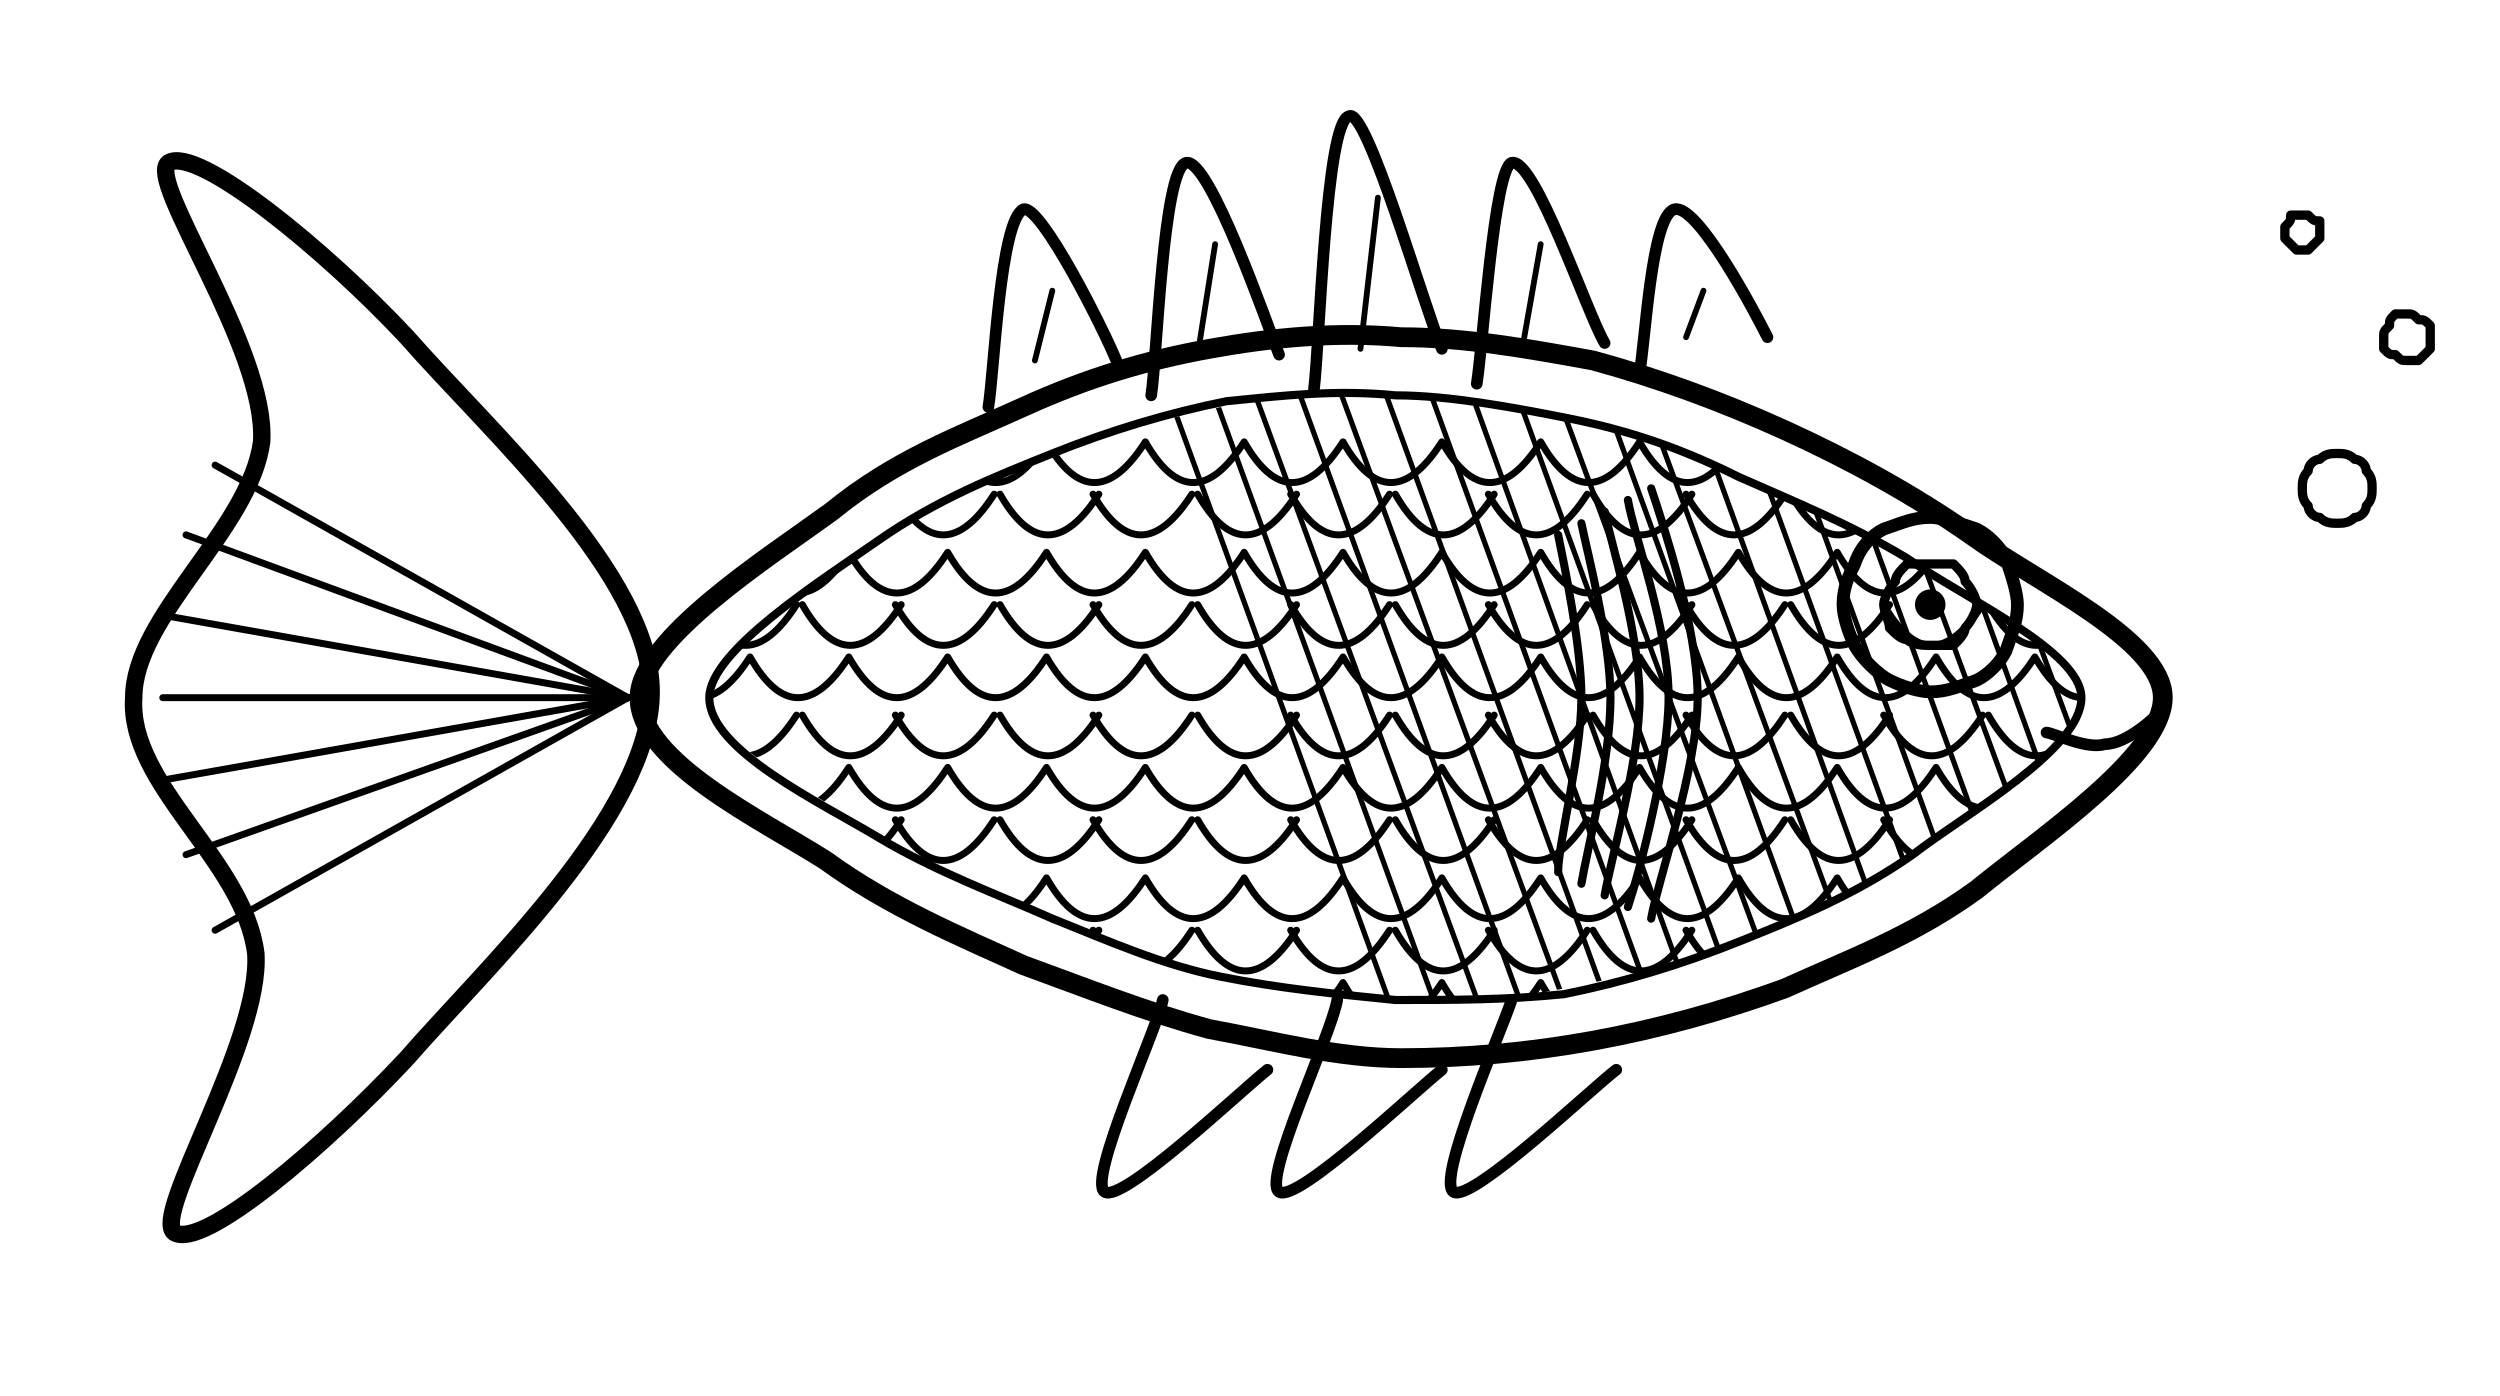
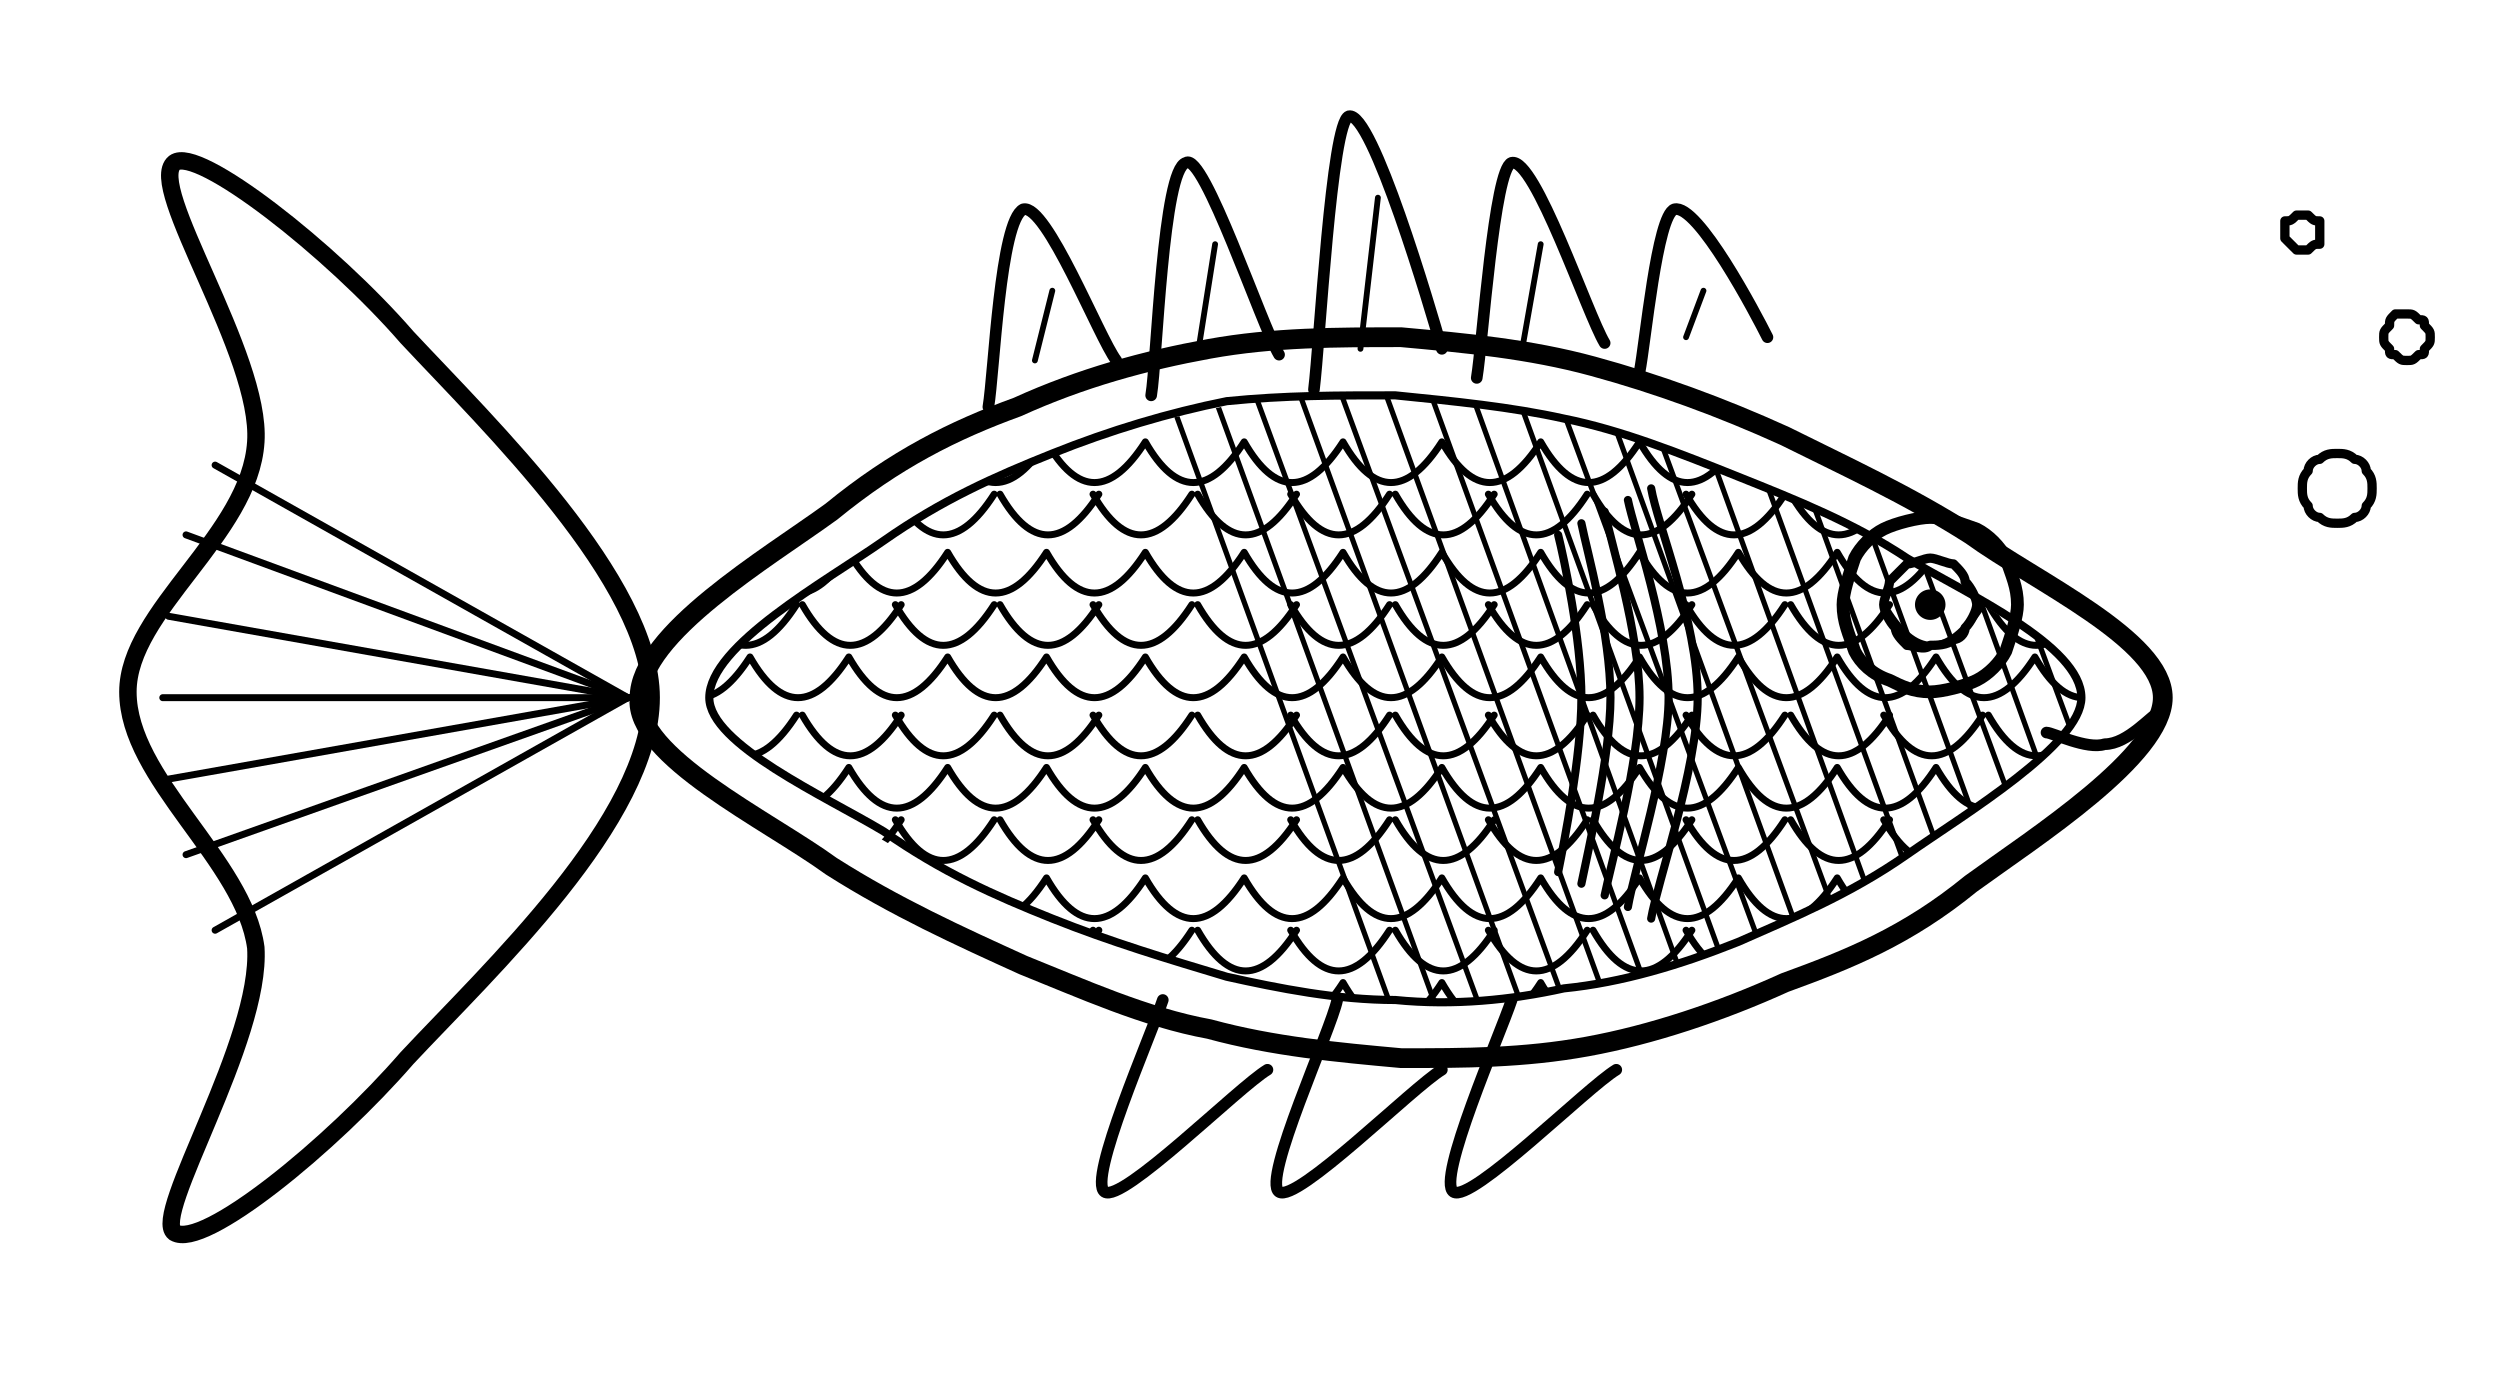
<svg xmlns="http://www.w3.org/2000/svg" viewBox="0 0 430 240" fill="none" stroke="currentColor" stroke-linecap="round" stroke-linejoin="round" aria-hidden="true" focusable="false">
-   <path d="M110 120C110 110 132 96 143 88C154 79 165 75 176 70C187 65 197 62 208 60C219 58 230 57 241 58C252 58 263 60 274 62C285 65 296 69 307 74C318 79 329 85 339 92C350 100 372 110 372 120C372 130 351 144 340 153C329 161 318 165 307 170C296 174 285 177 274 179C263 181 252 182 241 182C230 182 219 179 208 177C197 174 187 170 176 166C165 161 153 156 142 148C131 141 110 131 110 120Z" stroke-width="3.4" />
-   <path d="M122 120C122 112 141 100 151 93C161 86 171 82 181 78C191 74 201 71 211 69C221 68 230 67 240 68C249 68 260 70 270 72C280 74 289 77 299 82C308 86 318 90 328 96C338 103 358 112 358 120C358 129 338 140 329 147C319 154 309 158 299 162C289 166 279 169 269 171C259 172 250 172 240 172C230 171 220 170 210 168C200 166 191 162 181 158C172 154 161 150 151 144C141 138 122 129 122 120Z" stroke-width="1.4" />
+   <path d="M110 120C110 109 132 96 143 88C154 79 164 74 175 70C186 65 197 62 208 60C219 58 230 58 241 58C252 59 263 60 274 63C285 66 296 70 307 75C317 80 328 85 339 92C350 100 372 110 372 120C372 130 350 144 339 152C328 161 318 165 307 169C296 174 284 178 273 180C262 182 252 182 241 182C230 181 219 180 208 177C197 175 186 170 176 166C165 161 154 156 143 149C132 141 109 130 110 120Z" stroke-width="3.4" />
+   <path d="M122 120C122 111 142 100 152 93C162 86 171 82 181 78C191 74 201 71 211 69C221 68 230 68 240 68C250 69 260 70 269 72C279 74 289 78 299 82C309 86 319 90 328 96C338 102 358 111 358 120C358 128 338 140 328 147C318 154 308 158 299 162C289 166 279 169 269 170C260 172 250 173 240 172C230 172 220 170 211 168C201 165 191 162 181 158C171 154 162 150 152 143C142 137 122 128 122 120Z" stroke-width="1.4" />
  <clipPath id="fs1">
    <path d="M122 120C122 112 142 100 151 93C161 86 171 82 181 78C191 74 201 72 210 70C220 68 230 68 240 68C250 68 260 70 269 72C279 74 289 78 299 82C309 86 319 90 328 96C338 103 358 112 358 120C358 128 338 140 328 147C319 154 309 158 299 162C289 166 279 168 269 170C260 172 250 172 240 172C230 172 220 170 210 168C201 166 191 162 181 158C171 154 161 150 151 144C142 137 122 128 122 120Z" />
  </clipPath>
  <g clip-path="url(#fs1)">
    <path d="M112 76q8 14 17 0M129 76q8 14 17 0M146 76q8 14 17 0M163 76q8 14 17 0M180 76q8 14 17 0M197 76q8 14 17 0M214 76q8 14 17 0M231 76q8 14 17 0M248 76q8 14 17 0M265 76q8 14 17 0M282 76q8 14 17 0M299 76q8 14 17 0M316 76q8 14 17 0M333 76q8 14 17 0M350 76q8 14 17 0M367 76q8 14 17 0M120 85q8 14 17 0M138 85q8 14 17 0M154 85q8 14 17 0M172 85q8 14 17 0M188 85q8 14 17 0M206 85q8 14 17 0M222 85q8 14 17 0M240 85q8 14 17 0M256 85q8 14 17 0M274 85q8 14 17 0M290 85q8 14 17 0M308 85q8 14 17 0M324 85q8 14 17 0M342 85q8 14 17 0M358 85q8 14 17 0M112 95q8 14 17 0M129 95q8 14 17 0M146 95q8 14 17 0M163 95q8 14 17 0M180 95q8 14 17 0M197 95q8 14 17 0M214 95q8 14 17 0M231 95q8 14 17 0M248 95q8 14 17 0M265 95q8 14 17 0M282 95q8 14 17 0M299 95q8 14 17 0M316 95q8 14 17 0M333 95q8 14 17 0M350 95q8 14 17 0M367 95q8 14 17 0M120 104q8 14 17 0M138 104q8 14 17 0M154 104q8 14 17 0M172 104q8 14 17 0M188 104q8 14 17 0M206 104q8 14 17 0M222 104q8 14 17 0M240 104q8 14 17 0M256 104q8 14 17 0M274 104q8 14 17 0M290 104q8 14 17 0M308 104q8 14 17 0M324 104q8 14 17 0M342 104q8 14 17 0M358 104q8 14 17 0M112 113q8 14 17 0M129 113q8 14 17 0M146 113q8 14 17 0M163 113q8 14 17 0M180 113q8 14 17 0M197 113q8 14 17 0M214 113q8 14 17 0M231 113q8 14 17 0M248 113q8 14 17 0M265 113q8 14 17 0M282 113q8 14 17 0M299 113q8 14 17 0M316 113q8 14 17 0M333 113q8 14 17 0M350 113q8 14 17 0M367 113q8 14 17 0M120 123q8 14 17 0M138 123q8 14 17 0M154 123q8 14 17 0M172 123q8 14 17 0M188 123q8 14 17 0M206 123q8 14 17 0M222 123q8 14 17 0M240 123q8 14 17 0M256 123q8 14 17 0M274 123q8 14 17 0M290 123q8 14 17 0M308 123q8 14 17 0M324 123q8 14 17 0M342 123q8 14 17 0M358 123q8 14 17 0M112 132q8 14 17 0M129 132q8 14 17 0M146 132q8 14 17 0M163 132q8 14 17 0M180 132q8 14 17 0M197 132q8 14 17 0M214 132q8 14 17 0M231 132q8 14 17 0M248 132q8 14 17 0M265 132q8 14 17 0M282 132q8 14 17 0M299 132q8 14 17 0M316 132q8 14 17 0M333 132q8 14 17 0M350 132q8 14 17 0M367 132q8 14 17 0M120 141q8 14 17 0M138 141q8 14 17 0M154 141q8 14 17 0M172 141q8 14 17 0M188 141q8 14 17 0M206 141q8 14 17 0M222 141q8 14 17 0M240 141q8 14 17 0M256 141q8 14 17 0M274 141q8 14 17 0M290 141q8 14 17 0M308 141q8 14 17 0M324 141q8 14 17 0M342 141q8 14 17 0M358 141q8 14 17 0M112 151q8 14 17 0M129 151q8 14 17 0M146 151q8 14 17 0M163 151q8 14 17 0M180 151q8 14 17 0M197 151q8 14 17 0M214 151q8 14 17 0M231 151q8 14 17 0M248 151q8 14 17 0M265 151q8 14 17 0M282 151q8 14 17 0M299 151q8 14 17 0M316 151q8 14 17 0M333 151q8 14 17 0M350 151q8 14 17 0M367 151q8 14 17 0M120 160q8 14 17 0M138 160q8 14 17 0M154 160q8 14 17 0M172 160q8 14 17 0M188 160q8 14 17 0M206 160q8 14 17 0M222 160q8 14 17 0M240 160q8 14 17 0M256 160q8 14 17 0M274 160q8 14 17 0M290 160q8 14 17 0M308 160q8 14 17 0M324 160q8 14 17 0M342 160q8 14 17 0M358 160q8 14 17 0M112 169q8 14 17 0M129 169q8 14 17 0M146 169q8 14 17 0M163 169q8 14 17 0M180 169q8 14 17 0M197 169q8 14 17 0M214 169q8 14 17 0M231 169q8 14 17 0M248 169q8 14 17 0M265 169q8 14 17 0M282 169q8 14 17 0M299 169q8 14 17 0M316 169q8 14 17 0M333 169q8 14 17 0M350 169q8 14 17 0M367 169q8 14 17 0" stroke-width="1.2" />
    <path d="M365 5L426 174M358 8L419 176M351 10L413 178M345 12L406 181M338 15L399 183M332 17L393 185M325 20L386 188M318 22L380 190M312 24L373 193M305 27L367 195M299 29L360 197M292 32L353 200M286 34L347 202M279 36L340 205M272 39L334 207M266 41L327 209M259 44L321 212M253 46L314 214M246 48L307 217M240 51L301 219M233 53L294 221M226 55L288 224M220 58L281 226M213 60L275 229M207 63L268 231M200 65L261 233" stroke-width="0.9" />
  </g>
-   <path d="M284 84C286 90 292 108 292 120C292 132 285 152 284 158" stroke-width="1.4" />
-   <path d="M280 86C281 92 287 108 287 120C287 131 282 150 280 156" stroke-width="1.4" />
-   <path d="M276 88C277 93 282 109 282 120C282 131 277 148 276 154" stroke-width="1.4" />
-   <path d="M272 90C273 95 277 110 277 120C277 131 273 146 272 152" stroke-width="1.4" />
-   <path d="M268 92C269 97 272 111 272 120C272 130 268 145 268 150" stroke-width="1.4" />
-   <path d="M347 104C347 107 346 109 345 112C344 114 342 116 340 117C337 118 335 119 332 119C330 119 327 118 325 117C323 116 320 113 319 111C318 109 317 106 317 104C317 101 318 99 319 97C320 94 322 92 324 91C327 90 329 89 332 89C334 89 337 90 340 91C342 92 344 94 345 96C346 99 347 102 347 104Z" stroke-width="2.2" />
-   <path d="M340 104C340 105 339 107 338 108C338 109 337 110 336 111C335 111 333 111 332 111C331 111 329 111 328 110C327 110 326 109 325 108C325 107 324 105 324 104C324 103 325 101 326 100C326 99 327 98 328 97C329 97 331 97 332 97C333 97 335 97 336 97C337 98 338 99 338 100C339 101 340 103 340 104Z" stroke-width="1.6" />
+   <path d="M284 84C285 90 292 107 292 120C292 132 285 152 284 158" stroke-width="1.4" />
+   <path d="M280 86C281 91 287 108 287 120C287 131 281 150 280 156" stroke-width="1.4" />
+   <path d="M276 88C277 93 282 109 282 120C282 131 277 149 276 154" stroke-width="1.4" />
+   <path d="M272 90C273 95 277 109 277 120C277 130 273 147 272 152" stroke-width="1.4" />
+   <path d="M268 92C269 96 272 110 272 120C272 130 269 145 268 150" stroke-width="1.4" />
+   <path d="M347 104C347 106 346 109 345 112C344 114 342 116 340 117C338 118 334 119 332 119C329 119 327 118 325 117C322 116 320 114 319 112C318 109 317 107 317 104C317 102 318 99 319 96C320 94 322 92 324 91C326 90 330 89 332 89C335 89 337 90 340 91C342 92 344 94 345 96C346 99 347 101 347 104Z" stroke-width="2.2" />
+   <path d="M340 104C340 105 339 107 338 108C338 109 337 110 336 110C335 111 333 111 332 111C331 112 329 111 328 111C327 110 326 109 326 108C325 107 324 105 324 104C324 103 325 101 325 100C326 99 327 98 328 97C329 97 331 96 332 96C333 96 335 97 336 97C337 98 338 99 338 100C339 101 340 103 340 104Z" stroke-width="1.6" />
  <path d="M332 104h0" stroke-width="5.25" />
-   <path d="M372 122C371 123 366 128 362 128C359 129 353 126 352 126" stroke-width="2" />
-   <path d="M170 70C171 64 172 38 176 36C179 35 190 57 192 62" stroke-width="2" />
+   <path d="M372 122C370 123 366 128 362 128C359 129 353 126 352 126" stroke-width="2" />
+   <path d="M170 70C171 64 172 38 176 36C180 35 189 58 192 62" stroke-width="2" />
  <line x1="178" y1="62" x2="181" y2="50" stroke-width="1" />
-   <path d="M198 68C199 62 200 29 204 28C208 27 218 56 220 61" stroke-width="2" />
+   <path d="M198 68C199 62 200 29 204 28C207 26 217 56 220 61" stroke-width="2" />
  <line x1="206" y1="61" x2="209" y2="42" stroke-width="1" />
-   <path d="M226 67C227 59 228 21 232 20C235 18 245 53 248 60" stroke-width="2" />
+   <path d="M226 67C227 59 229 21 232 20C236 19 246 53 248 60" stroke-width="2" />
  <line x1="234" y1="60" x2="237" y2="34" stroke-width="1" />
-   <path d="M254 66C255 60 257 29 260 28C264 27 273 54 276 59" stroke-width="2" />
+   <path d="M254 65C255 59 257 29 260 28C264 27 273 54 276 59" stroke-width="2" />
  <line x1="262" y1="59" x2="265" y2="42" stroke-width="1" />
-   <path d="M282 64C283 59 284 37 288 36C292 35 302 54 304 58" stroke-width="2" />
+   <path d="M282 64C283 59 285 37 288 36C292 35 302 54 304 58" stroke-width="2" />
  <line x1="290" y1="58" x2="293" y2="50" stroke-width="1" />
-   <path d="M200 172C199 177 187 203 190 205C193 207 213 188 218 184" stroke-width="2" />
-   <path d="M230 172C229 178 217 203 220 205C223 207 243 188 248 184" stroke-width="2" />
-   <path d="M260 172C258 178 247 203 250 205C253 207 274 187 278 184" stroke-width="2" />
-   <path d="M112 119C112 99 84 74 70 58C56 43 34 25 29 28C25 31 46 60 45 76C43 91 23 106 23 120C22 135 42 148 44 164C45 179 26 209 30 212C35 215 56 197 70 182C83 167 112 140 112 119Z" stroke-width="3" />
+   <path d="M200 172C198 178 187 203 190 205C193 207 213 187 218 184" stroke-width="2" />
+   <path d="M230 172C229 177 217 203 220 205C223 207 243 187 248 184" stroke-width="2" />
+   <path d="M260 172C258 178 247 203 250 205C253 207 273 187 278 184" stroke-width="2" />
+   <path d="M112 120C112 100 84 73 70 58C57 43 34 25 30 28C25 32 45 61 44 76C43 92 22 105 22 119C22 134 42 148 44 163C45 179 26 209 30 212C35 215 57 197 70 182C84 167 112 141 112 120Z" stroke-width="3" />
  <line x1="108" y1="120" x2="37" y2="80" stroke-width="1.2" />
  <line x1="108" y1="120" x2="32" y2="92" stroke-width="1.2" />
  <line x1="108" y1="120" x2="29" y2="106" stroke-width="1.2" />
  <line x1="108" y1="120" x2="28" y2="120" stroke-width="1.2" />
  <line x1="108" y1="120" x2="29" y2="134" stroke-width="1.2" />
  <line x1="108" y1="120" x2="32" y2="147" stroke-width="1.2" />
  <line x1="108" y1="120" x2="37" y2="160" stroke-width="1.2" />
  <path d="M408 84C408 85 408 86 407 87C407 88 406 89 405 89C404 90 403 90 402 90C401 90 400 90 399 89C398 89 397 88 397 87C396 86 396 85 396 84C396 83 396 82 397 81C397 80 398 79 399 79C400 78 401 78 402 78C403 78 404 78 405 79C406 79 407 80 407 81C408 82 408 83 408 84Z" stroke-width="1.6" />
-   <path d="M418 58C418 59 418 59 418 60C417 61 417 61 416 62C415 62 415 62 414 62C413 62 413 62 412 61C411 61 411 61 410 60C410 59 410 59 410 58C410 57 410 57 411 56C411 55 411 55 412 54C413 54 413 54 414 54C415 54 415 54 416 55C417 55 417 55 418 56C418 57 418 57 418 58Z" stroke-width="1.6" />
-   <path d="M399 40C399 41 399 41 399 41C398 42 398 42 397 43C397 43 396 43 396 43C396 43 395 43 395 43C394 42 394 42 393 41C393 41 393 40 393 40C393 40 393 39 393 39C394 38 394 38 394 37C395 37 396 37 396 37C397 37 397 37 397 37C398 38 398 38 399 38C399 39 399 40 399 40Z" stroke-width="1.6" />
+   <path d="M418 58C418 59 418 59 417 60C417 61 417 61 416 61C415 62 415 62 414 62C413 62 413 62 412 61C411 61 411 61 411 60C410 59 410 59 410 58C410 57 410 57 411 56C411 55 411 55 412 54C413 54 413 54 414 54C415 54 415 54 416 55C417 55 417 55 417 56C418 57 418 57 418 58Z" stroke-width="1.6" />
+   <path d="M399 40C399 40 399 41 399 42C398 42 398 42 397 43C397 43 396 43 396 43C396 43 395 43 395 43C394 42 394 42 393 41C393 41 393 40 393 40C393 39 393 39 393 38C394 38 394 38 395 37C395 37 396 37 396 37C397 37 397 37 397 37C398 38 398 38 399 38C399 39 399 39 399 40Z" stroke-width="1.6" />
</svg>
